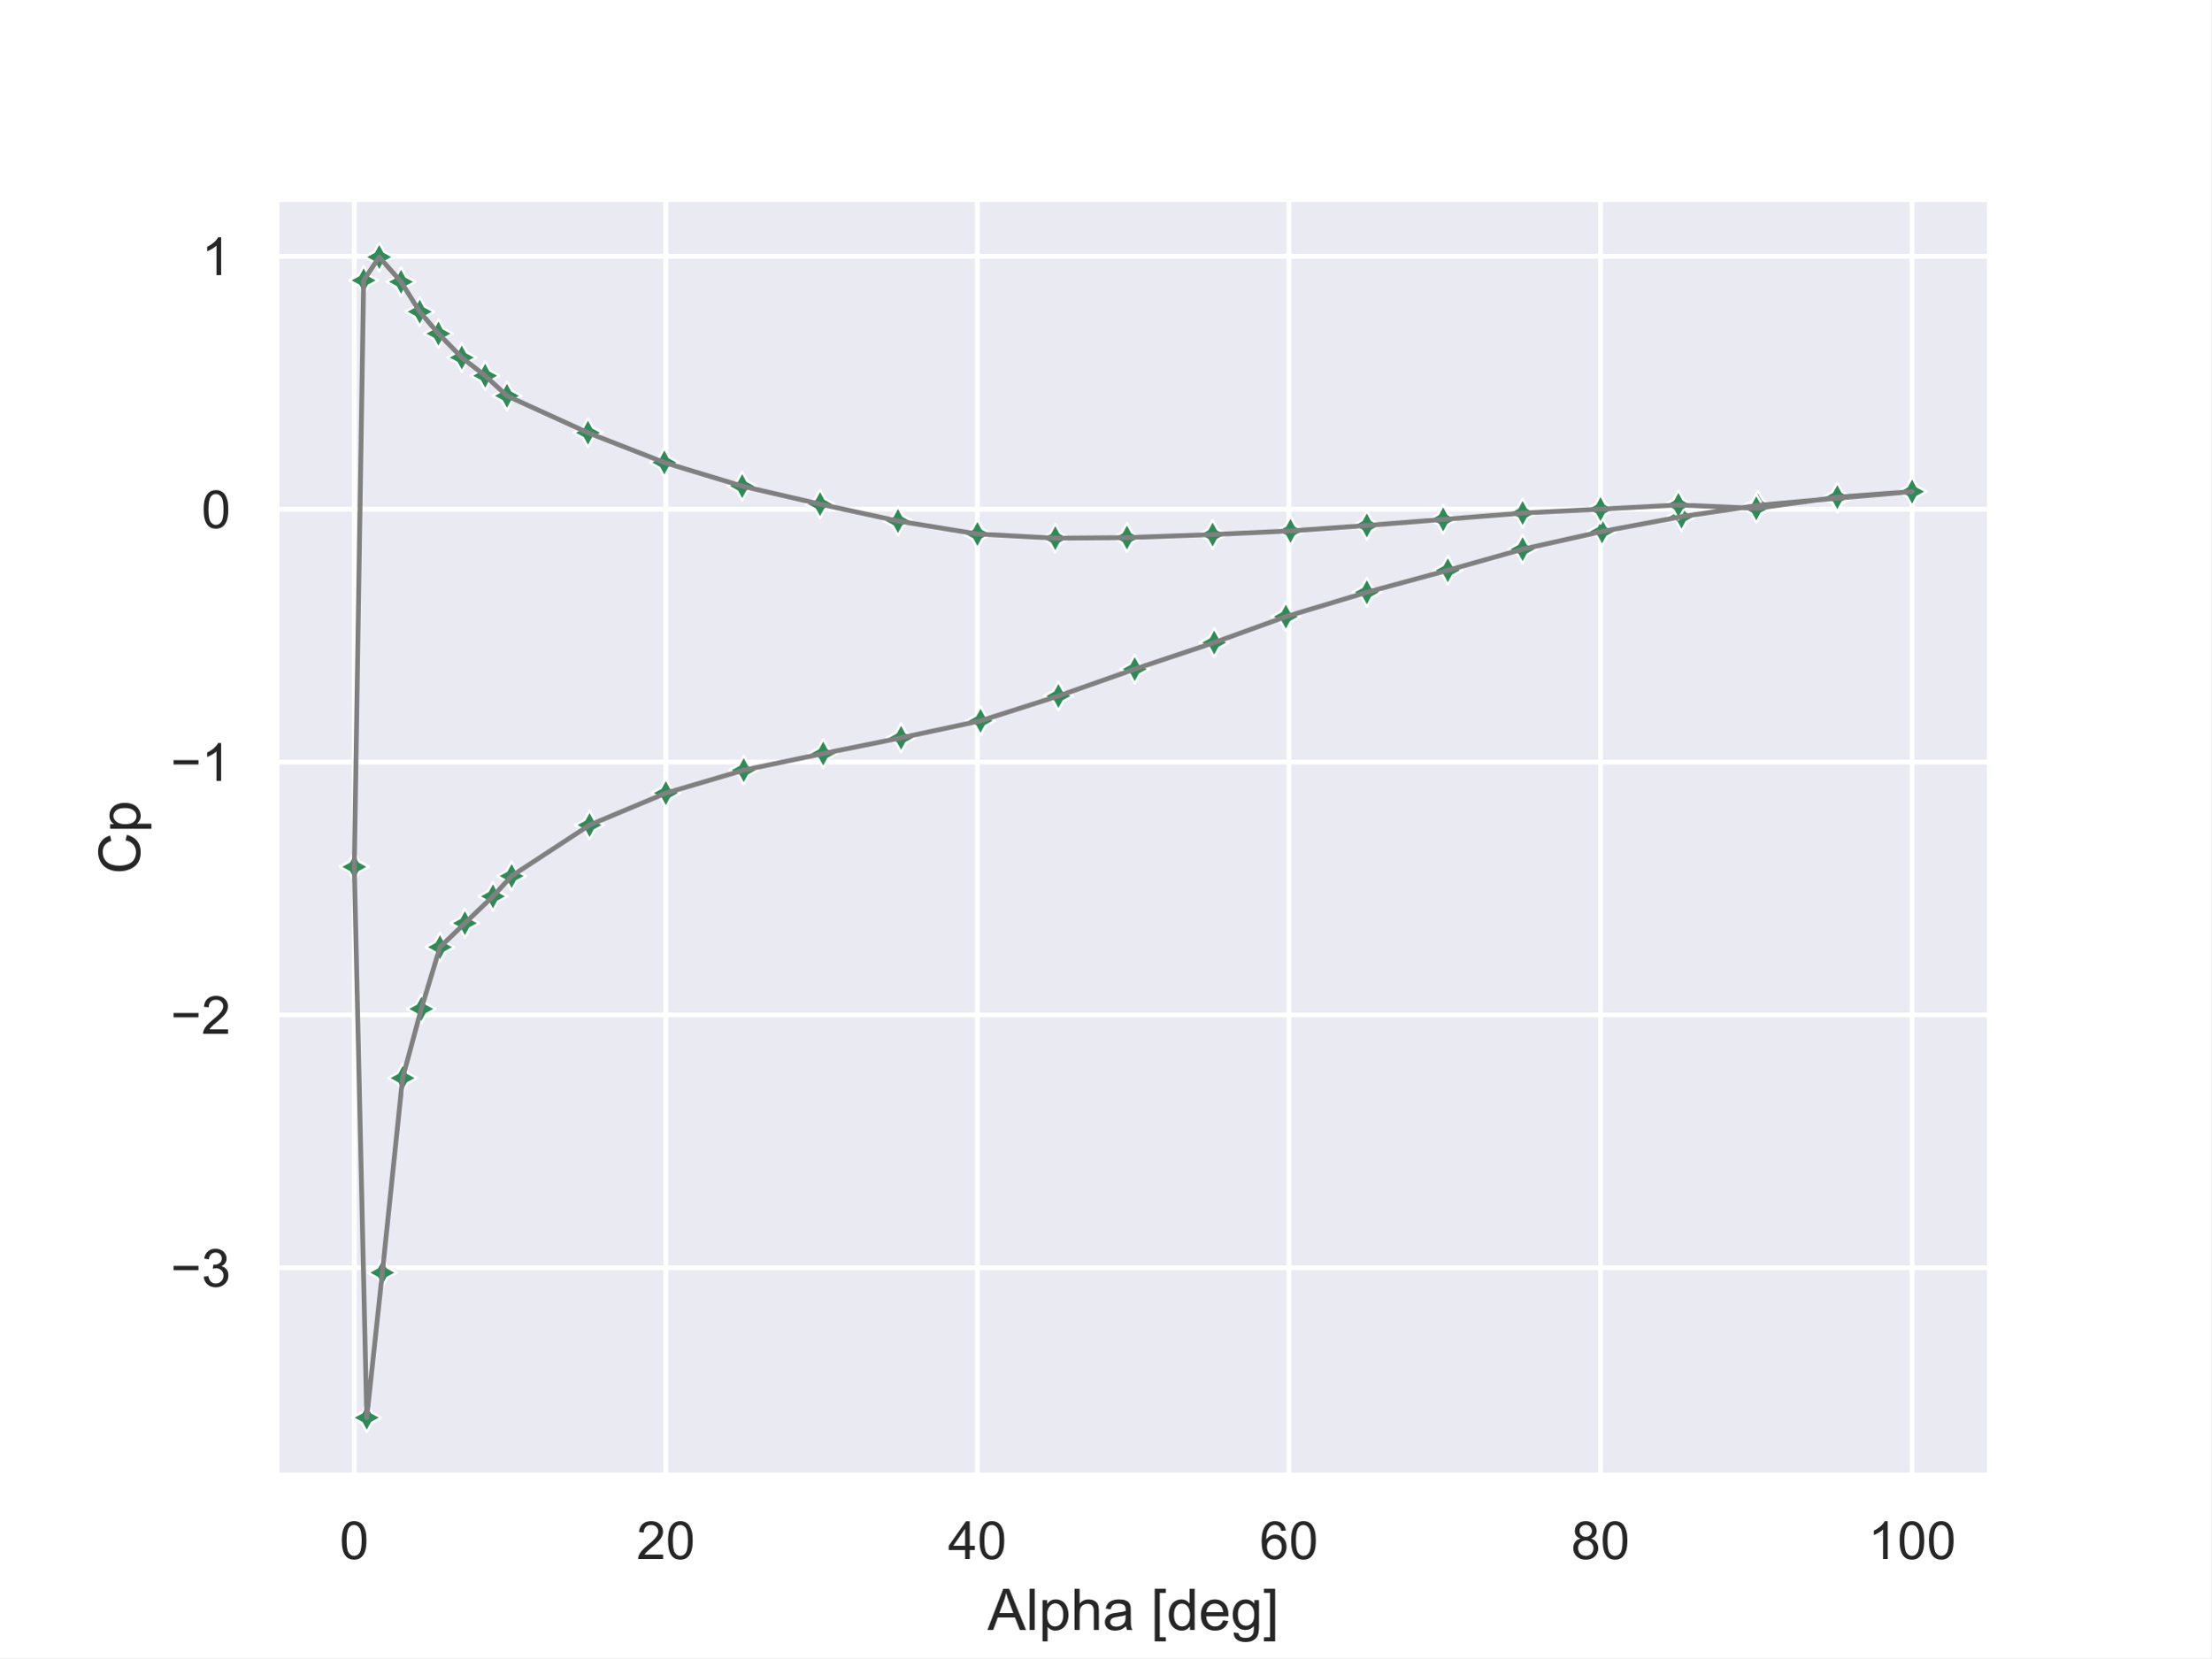
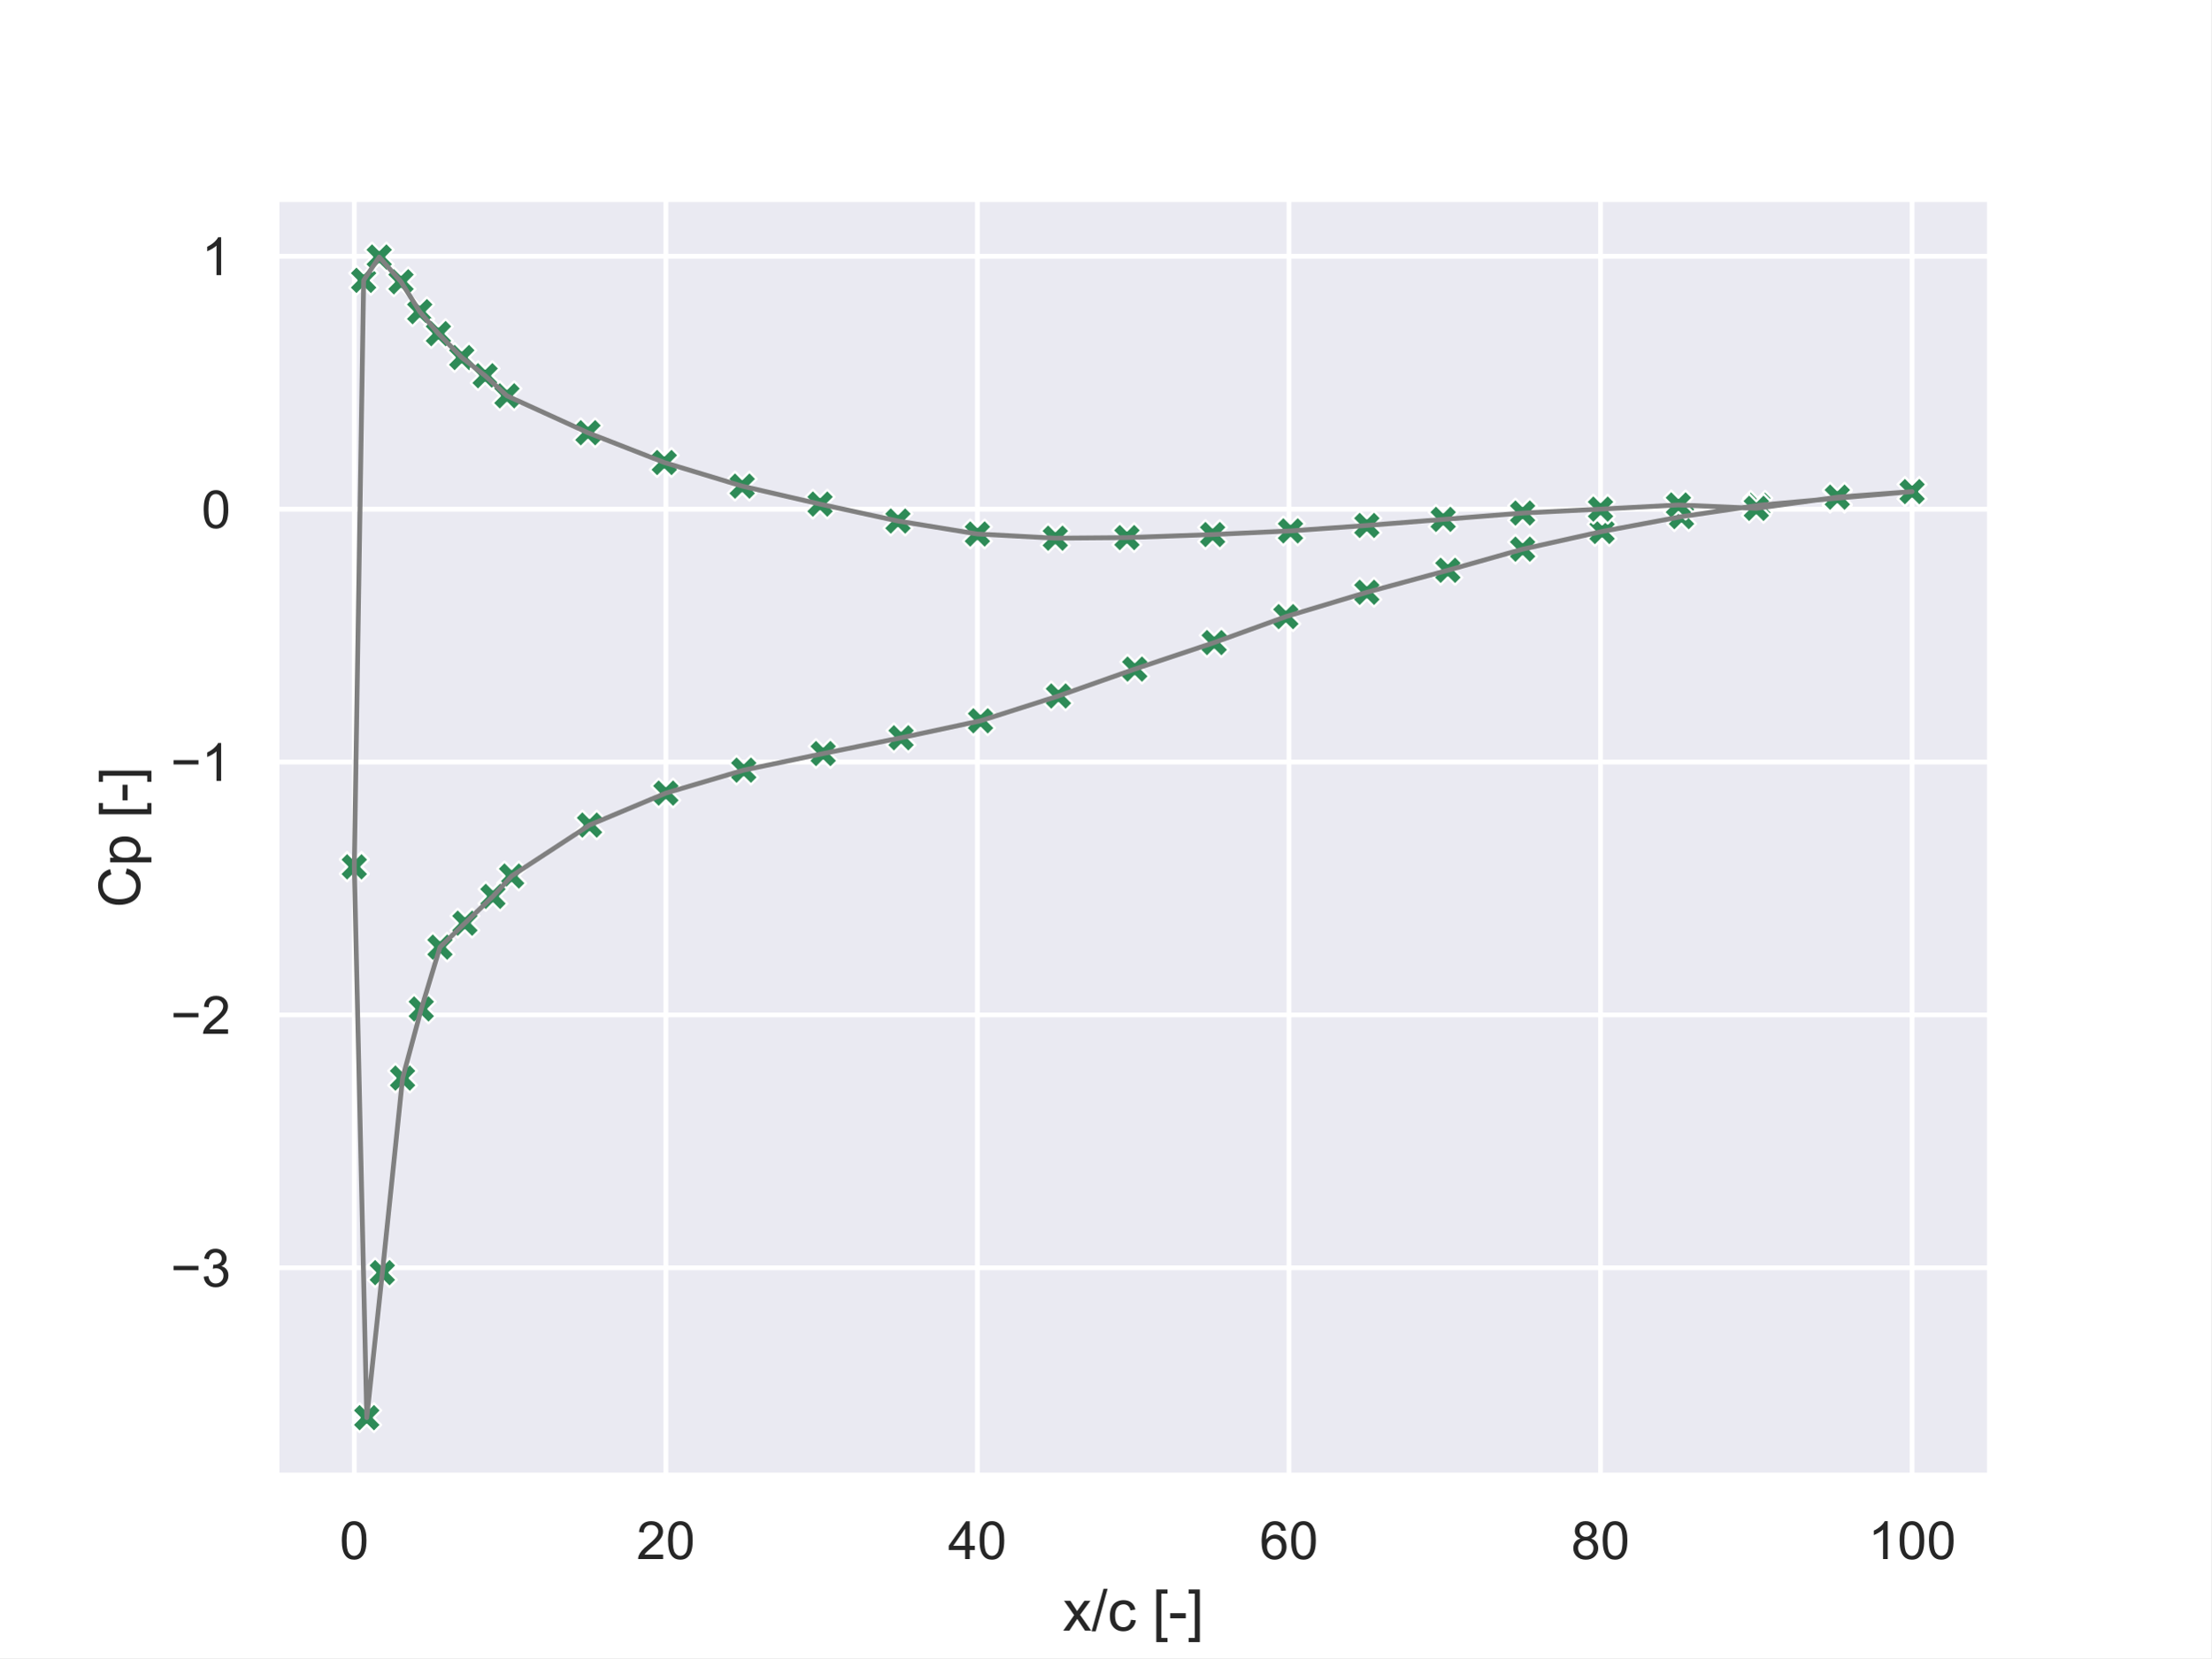
<svg xmlns="http://www.w3.org/2000/svg" xmlns:xlink="http://www.w3.org/1999/xlink" width="460.8pt" height="345.6pt" viewBox="0 0 460.8 345.6" version="1.1">
  <defs>
    <style type="text/css">*{stroke-linejoin: round; stroke-linecap: butt}</style>
  </defs>
  <g id="figure_1">
    <g id="patch_1">
      <path d="M 0 345.6  L 460.8 345.6  L 460.8 0  L 0 0  z " style="fill: #ffffff" />
    </g>
    <g id="axes_1">
      <g id="patch_2">
        <path d="M 57.6 307.584  L 414.72 307.584  L 414.72 41.472  L 57.6 41.472  z " style="fill: #eaeaf2" />
      </g>
      <g id="matplotlib.axis_1">
        <g id="xtick_1">
          <g id="line2d_1">
-             <path d="M 73.833 307.584  L 73.833 41.472  " clip-path="url(#p22f3e1cc3f)" style="fill: none; stroke: #ffffff; stroke-linecap: round" />
+             <path d="M 73.833 307.584  L 73.833 41.472  " clip-path="url(#p35b9f3408d)" style="fill: none; stroke: #ffffff; stroke-linecap: round" />
          </g>
          <g id="text_1">
            <g style="fill: #262626" transform="translate(70.77421 324.9576) scale(0.11 -0.11)">
              <defs>
                <path id="ArialMT-30" d="M 266 2259  Q 266 3072 433 3567  Q 600 4063 929 4331  Q 1259 4600 1759 4600  Q 2128 4600 2406 4451  Q 2684 4303 2865 4023  Q 3047 3744 3150 3342  Q 3253 2941 3253 2259  Q 3253 1453 3087 958  Q 2922 463 2592 192  Q 2263 -78 1759 -78  Q 1097 -78 719 397  Q 266 969 266 2259  z M 844 2259  Q 844 1131 1108 757  Q 1372 384 1759 384  Q 2147 384 2411 759  Q 2675 1134 2675 2259  Q 2675 3391 2411 3762  Q 2147 4134 1753 4134  Q 1366 4134 1134 3806  Q 844 3388 844 2259  z " transform="scale(0.015625)" />
              </defs>
              <use xlink:href="#ArialMT-30" />
            </g>
          </g>
        </g>
        <g id="xtick_2">
          <g id="line2d_2">
-             <path d="M 138.764 307.584  L 138.764 41.472  " clip-path="url(#p22f3e1cc3f)" style="fill: none; stroke: #ffffff; stroke-linecap: round" />
+             <path d="M 138.764 307.584  L 138.764 41.472  " clip-path="url(#p35b9f3408d)" style="fill: none; stroke: #ffffff; stroke-linecap: round" />
          </g>
          <g id="text_2">
            <g style="fill: #262626" transform="translate(132.6466 324.9576) scale(0.11 -0.11)">
              <defs>
                <path id="ArialMT-32" d="M 3222 541  L 3222 0  L 194 0  Q 188 203 259 391  Q 375 700 629 1000  Q 884 1300 1366 1694  Q 2113 2306 2375 2664  Q 2638 3022 2638 3341  Q 2638 3675 2398 3904  Q 2159 4134 1775 4134  Q 1369 4134 1125 3890  Q 881 3647 878 3216  L 300 3275  Q 359 3922 746 4261  Q 1134 4600 1788 4600  Q 2447 4600 2831 4234  Q 3216 3869 3216 3328  Q 3216 3053 3103 2787  Q 2991 2522 2730 2228  Q 2469 1934 1863 1422  Q 1356 997 1212 845  Q 1069 694 975 541  L 3222 541  z " transform="scale(0.015625)" />
              </defs>
              <use xlink:href="#ArialMT-32" />
              <use xlink:href="#ArialMT-30" x="55.615" />
            </g>
          </g>
        </g>
        <g id="xtick_3">
          <g id="line2d_3">
-             <path d="M 203.695 307.584  L 203.695 41.472  " clip-path="url(#p22f3e1cc3f)" style="fill: none; stroke: #ffffff; stroke-linecap: round" />
+             <path d="M 203.695 307.584  L 203.695 41.472  " clip-path="url(#p35b9f3408d)" style="fill: none; stroke: #ffffff; stroke-linecap: round" />
          </g>
          <g id="text_3">
            <g style="fill: #262626" transform="translate(197.5775 324.9576) scale(0.11 -0.11)">
              <defs>
                <path id="ArialMT-34" d="M 2069 0  L 2069 1097  L 81 1097  L 81 1613  L 2172 4581  L 2631 4581  L 2631 1613  L 3250 1613  L 3250 1097  L 2631 1097  L 2631 0  L 2069 0  z M 2069 1613  L 2069 3678  L 634 1613  L 2069 1613  z " transform="scale(0.015625)" />
              </defs>
              <use xlink:href="#ArialMT-34" />
              <use xlink:href="#ArialMT-30" x="55.615" />
            </g>
          </g>
        </g>
        <g id="xtick_4">
          <g id="line2d_4">
-             <path d="M 268.625 307.584  L 268.625 41.472  " clip-path="url(#p22f3e1cc3f)" style="fill: none; stroke: #ffffff; stroke-linecap: round" />
+             <path d="M 268.625 307.584  L 268.625 41.472  " clip-path="url(#p35b9f3408d)" style="fill: none; stroke: #ffffff; stroke-linecap: round" />
          </g>
          <g id="text_4">
            <g style="fill: #262626" transform="translate(262.5084 324.9576) scale(0.11 -0.11)">
              <defs>
                <path id="ArialMT-36" d="M 3184 3459  L 2625 3416  Q 2550 3747 2413 3897  Q 2184 4138 1850 4138  Q 1581 4138 1378 3988  Q 1113 3794 959 3422  Q 806 3050 800 2363  Q 1003 2672 1297 2822  Q 1591 2972 1913 2972  Q 2475 2972 2870 2558  Q 3266 2144 3266 1488  Q 3266 1056 3080 686  Q 2894 316 2569 119  Q 2244 -78 1831 -78  Q 1128 -78 684 439  Q 241 956 241 2144  Q 241 3472 731 4075  Q 1159 4600 1884 4600  Q 2425 4600 2770 4297  Q 3116 3994 3184 3459  z M 888 1484  Q 888 1194 1011 928  Q 1134 663 1356 523  Q 1578 384 1822 384  Q 2178 384 2434 671  Q 2691 959 2691 1453  Q 2691 1928 2437 2201  Q 2184 2475 1800 2475  Q 1419 2475 1153 2201  Q 888 1928 888 1484  z " transform="scale(0.015625)" />
              </defs>
              <use xlink:href="#ArialMT-36" />
              <use xlink:href="#ArialMT-30" x="55.615" />
            </g>
          </g>
        </g>
        <g id="xtick_5">
          <g id="line2d_5">
-             <path d="M 333.556 307.584  L 333.556 41.472  " clip-path="url(#p22f3e1cc3f)" style="fill: none; stroke: #ffffff; stroke-linecap: round" />
+             <path d="M 333.556 307.584  L 333.556 41.472  " clip-path="url(#p35b9f3408d)" style="fill: none; stroke: #ffffff; stroke-linecap: round" />
          </g>
          <g id="text_5">
            <g style="fill: #262626" transform="translate(327.4393 324.9576) scale(0.11 -0.11)">
              <defs>
                <path id="ArialMT-38" d="M 1131 2484  Q 781 2613 612 2850  Q 444 3088 444 3419  Q 444 3919 803 4259  Q 1163 4600 1759 4600  Q 2359 4600 2725 4251  Q 3091 3903 3091 3403  Q 3091 3084 2923 2848  Q 2756 2613 2416 2484  Q 2838 2347 3058 2040  Q 3278 1734 3278 1309  Q 3278 722 2862 322  Q 2447 -78 1769 -78  Q 1091 -78 675 323  Q 259 725 259 1325  Q 259 1772 486 2073  Q 713 2375 1131 2484  z M 1019 3438  Q 1019 3113 1228 2906  Q 1438 2700 1772 2700  Q 2097 2700 2305 2904  Q 2513 3109 2513 3406  Q 2513 3716 2298 3927  Q 2084 4138 1766 4138  Q 1444 4138 1231 3931  Q 1019 3725 1019 3438  z M 838 1322  Q 838 1081 952 856  Q 1066 631 1291 507  Q 1516 384 1775 384  Q 2178 384 2440 643  Q 2703 903 2703 1303  Q 2703 1709 2433 1975  Q 2163 2241 1756 2241  Q 1359 2241 1098 1978  Q 838 1716 838 1322  z " transform="scale(0.015625)" />
              </defs>
              <use xlink:href="#ArialMT-38" />
              <use xlink:href="#ArialMT-30" x="55.615" />
            </g>
          </g>
        </g>
        <g id="xtick_6">
          <g id="line2d_6">
-             <path d="M 398.487 307.584  L 398.487 41.472  " clip-path="url(#p22f3e1cc3f)" style="fill: none; stroke: #ffffff; stroke-linecap: round" />
+             <path d="M 398.487 307.584  L 398.487 41.472  " clip-path="url(#p35b9f3408d)" style="fill: none; stroke: #ffffff; stroke-linecap: round" />
          </g>
          <g id="text_6">
            <g style="fill: #262626" transform="translate(389.3117 324.9576) scale(0.11 -0.11)">
              <defs>
                <path id="ArialMT-31" d="M 2384 0  L 1822 0  L 1822 3584  Q 1619 3391 1289 3197  Q 959 3003 697 2906  L 697 3450  Q 1169 3672 1522 3987  Q 1875 4303 2022 4600  L 2384 4600  L 2384 0  z " transform="scale(0.015625)" />
              </defs>
              <use xlink:href="#ArialMT-31" />
              <use xlink:href="#ArialMT-30" x="55.615" />
              <use xlink:href="#ArialMT-30" x="111.23" />
            </g>
          </g>
        </g>
        <g id="text_7">
-           <g style="fill: #262626" transform="translate(205.8047 339.7332) scale(0.12 -0.12)">
+           <g style="fill: #262626" transform="translate(221.4947 339.8795) scale(0.12 -0.12)">
            <defs>
-               <path id="ArialMT-41" d="M -9 0  L 1750 4581  L 2403 4581  L 4278 0  L 3588 0  L 3053 1388  L 1138 1388  L 634 0  L -9 0  z M 1313 1881  L 2866 1881  L 2388 3150  Q 2169 3728 2063 4100  Q 1975 3659 1816 3225  L 1313 1881  z " transform="scale(0.015625)" />
-               <path id="ArialMT-6c" d="M 409 0  L 409 4581  L 972 4581  L 972 0  L 409 0  z " transform="scale(0.015625)" />
-               <path id="ArialMT-70" d="M 422 -1272  L 422 3319  L 934 3319  L 934 2888  Q 1116 3141 1344 3267  Q 1572 3394 1897 3394  Q 2322 3394 2647 3175  Q 2972 2956 3137 2557  Q 3303 2159 3303 1684  Q 3303 1175 3120 767  Q 2938 359 2589 142  Q 2241 -75 1856 -75  Q 1575 -75 1351 44  Q 1128 163 984 344  L 984 -1272  L 422 -1272  z M 931 1641  Q 931 1000 1190 694  Q 1450 388 1819 388  Q 2194 388 2461 705  Q 2728 1022 2728 1688  Q 2728 2322 2467 2637  Q 2206 2953 1844 2953  Q 1484 2953 1207 2617  Q 931 2281 931 1641  z " transform="scale(0.015625)" />
-               <path id="ArialMT-68" d="M 422 0  L 422 4581  L 984 4581  L 984 2938  Q 1378 3394 1978 3394  Q 2347 3394 2619 3248  Q 2891 3103 3008 2847  Q 3125 2591 3125 2103  L 3125 0  L 2563 0  L 2563 2103  Q 2563 2525 2380 2717  Q 2197 2909 1863 2909  Q 1613 2909 1392 2779  Q 1172 2650 1078 2428  Q 984 2206 984 1816  L 984 0  L 422 0  z " transform="scale(0.015625)" />
-               <path id="ArialMT-61" d="M 2588 409  Q 2275 144 1986 34  Q 1697 -75 1366 -75  Q 819 -75 525 192  Q 231 459 231 875  Q 231 1119 342 1320  Q 453 1522 633 1644  Q 813 1766 1038 1828  Q 1203 1872 1538 1913  Q 2219 1994 2541 2106  Q 2544 2222 2544 2253  Q 2544 2597 2384 2738  Q 2169 2928 1744 2928  Q 1347 2928 1158 2789  Q 969 2650 878 2297  L 328 2372  Q 403 2725 575 2942  Q 747 3159 1072 3276  Q 1397 3394 1825 3394  Q 2250 3394 2515 3294  Q 2781 3194 2906 3042  Q 3031 2891 3081 2659  Q 3109 2516 3109 2141  L 3109 1391  Q 3109 606 3145 398  Q 3181 191 3288 0  L 2700 0  Q 2613 175 2588 409  z M 2541 1666  Q 2234 1541 1622 1453  Q 1275 1403 1131 1340  Q 988 1278 909 1158  Q 831 1038 831 891  Q 831 666 1001 516  Q 1172 366 1500 366  Q 1825 366 2078 508  Q 2331 650 2450 897  Q 2541 1088 2541 1459  L 2541 1666  z " transform="scale(0.015625)" />
+               <path id="ArialMT-78" d="M 47 0  L 1259 1725  L 138 3319  L 841 3319  L 1350 2541  Q 1494 2319 1581 2169  Q 1719 2375 1834 2534  L 2394 3319  L 3066 3319  L 1919 1756  L 3153 0  L 2463 0  L 1781 1031  L 1600 1309  L 728 0  L 47 0  z " transform="scale(0.015625)" />
+               <path id="ArialMT-2f" d="M 0 -78  L 1328 4659  L 1778 4659  L 453 -78  L 0 -78  z " transform="scale(0.015625)" />
+               <path id="ArialMT-63" d="M 2588 1216  L 3141 1144  Q 3050 572 2676 248  Q 2303 -75 1759 -75  Q 1078 -75 664 370  Q 250 816 250 1647  Q 250 2184 428 2587  Q 606 2991 970 3192  Q 1334 3394 1763 3394  Q 2303 3394 2647 3120  Q 2991 2847 3088 2344  L 2541 2259  Q 2463 2594 2264 2762  Q 2066 2931 1784 2931  Q 1359 2931 1093 2626  Q 828 2322 828 1663  Q 828 994 1084 691  Q 1341 388 1753 388  Q 2084 388 2306 591  Q 2528 794 2588 1216  z " transform="scale(0.015625)" />
              <path id="ArialMT-20" transform="scale(0.015625)" />
              <path id="ArialMT-5b" d="M 434 -1272  L 434 4581  L 1675 4581  L 1675 4116  L 997 4116  L 997 -806  L 1675 -806  L 1675 -1272  L 434 -1272  z " transform="scale(0.015625)" />
-               <path id="ArialMT-64" d="M 2575 0  L 2575 419  Q 2259 -75 1647 -75  Q 1250 -75 917 144  Q 584 363 401 755  Q 219 1147 219 1656  Q 219 2153 384 2558  Q 550 2963 881 3178  Q 1213 3394 1622 3394  Q 1922 3394 2156 3267  Q 2391 3141 2538 2938  L 2538 4581  L 3097 4581  L 3097 0  L 2575 0  z M 797 1656  Q 797 1019 1065 703  Q 1334 388 1700 388  Q 2069 388 2326 689  Q 2584 991 2584 1609  Q 2584 2291 2321 2609  Q 2059 2928 1675 2928  Q 1300 2928 1048 2622  Q 797 2316 797 1656  z " transform="scale(0.015625)" />
-               <path id="ArialMT-65" d="M 2694 1069  L 3275 997  Q 3138 488 2766 206  Q 2394 -75 1816 -75  Q 1088 -75 661 373  Q 234 822 234 1631  Q 234 2469 665 2931  Q 1097 3394 1784 3394  Q 2450 3394 2872 2941  Q 3294 2488 3294 1666  Q 3294 1616 3291 1516  L 816 1516  Q 847 969 1125 678  Q 1403 388 1819 388  Q 2128 388 2347 550  Q 2566 713 2694 1069  z M 847 1978  L 2700 1978  Q 2663 2397 2488 2606  Q 2219 2931 1791 2931  Q 1403 2931 1139 2672  Q 875 2413 847 1978  z " transform="scale(0.015625)" />
-               <path id="ArialMT-67" d="M 319 -275  L 866 -356  Q 900 -609 1056 -725  Q 1266 -881 1628 -881  Q 2019 -881 2231 -725  Q 2444 -569 2519 -288  Q 2563 -116 2559 434  Q 2191 0 1641 0  Q 956 0 581 494  Q 206 988 206 1678  Q 206 2153 378 2554  Q 550 2956 876 3175  Q 1203 3394 1644 3394  Q 2231 3394 2613 2919  L 2613 3319  L 3131 3319  L 3131 450  Q 3131 -325 2973 -648  Q 2816 -972 2473 -1159  Q 2131 -1347 1631 -1347  Q 1038 -1347 672 -1080  Q 306 -813 319 -275  z M 784 1719  Q 784 1066 1043 766  Q 1303 466 1694 466  Q 2081 466 2343 764  Q 2606 1063 2606 1700  Q 2606 2309 2336 2618  Q 2066 2928 1684 2928  Q 1309 2928 1046 2623  Q 784 2319 784 1719  z " transform="scale(0.015625)" />
+               <path id="ArialMT-2d" d="M 203 1375  L 203 1941  L 1931 1941  L 1931 1375  L 203 1375  z " transform="scale(0.015625)" />
              <path id="ArialMT-5d" d="M 1363 -1272  L 122 -1272  L 122 -806  L 800 -806  L 800 4116  L 122 4116  L 122 4581  L 1363 4581  L 1363 -1272  z " transform="scale(0.015625)" />
            </defs>
-             <use xlink:href="#ArialMT-41" />
-             <use xlink:href="#ArialMT-6c" x="66.699" />
-             <use xlink:href="#ArialMT-70" x="88.916" />
-             <use xlink:href="#ArialMT-68" x="144.531" />
-             <use xlink:href="#ArialMT-61" x="200.146" />
-             <use xlink:href="#ArialMT-20" x="255.762" />
-             <use xlink:href="#ArialMT-5b" x="283.545" />
-             <use xlink:href="#ArialMT-64" x="311.328" />
-             <use xlink:href="#ArialMT-65" x="366.943" />
-             <use xlink:href="#ArialMT-67" x="422.559" />
-             <use xlink:href="#ArialMT-5d" x="478.174" />
+             <use xlink:href="#ArialMT-78" />
+             <use xlink:href="#ArialMT-2f" x="50" />
+             <use xlink:href="#ArialMT-63" x="77.783" />
+             <use xlink:href="#ArialMT-20" x="127.783" />
+             <use xlink:href="#ArialMT-5b" x="155.566" />
+             <use xlink:href="#ArialMT-2d" x="183.35" />
+             <use xlink:href="#ArialMT-5d" x="216.65" />
          </g>
        </g>
      </g>
      <g id="matplotlib.axis_2">
        <g id="ytick_1">
          <g id="line2d_7">
-             <path d="M 57.6 264.248  L 414.72 264.248  " clip-path="url(#p22f3e1cc3f)" style="fill: none; stroke: #ffffff; stroke-linecap: round" />
+             <path d="M 57.6 264.248  L 414.72 264.248  " clip-path="url(#p35b9f3408d)" style="fill: none; stroke: #ffffff; stroke-linecap: round" />
          </g>
          <g id="text_8">
            <g style="fill: #262626" transform="translate(35.55828 268.1844) scale(0.11 -0.11)">
              <defs>
                <path id="ArialMT-2212" d="M 3381 1997  L 356 1997  L 356 2522  L 3381 2522  L 3381 1997  z " transform="scale(0.015625)" />
                <path id="ArialMT-33" d="M 269 1209  L 831 1284  Q 928 806 1161 595  Q 1394 384 1728 384  Q 2125 384 2398 659  Q 2672 934 2672 1341  Q 2672 1728 2419 1979  Q 2166 2231 1775 2231  Q 1616 2231 1378 2169  L 1441 2663  Q 1497 2656 1531 2656  Q 1891 2656 2178 2843  Q 2466 3031 2466 3422  Q 2466 3731 2256 3934  Q 2047 4138 1716 4138  Q 1388 4138 1169 3931  Q 950 3725 888 3313  L 325 3413  Q 428 3978 793 4289  Q 1159 4600 1703 4600  Q 2078 4600 2393 4439  Q 2709 4278 2876 4000  Q 3044 3722 3044 3409  Q 3044 3113 2884 2869  Q 2725 2625 2413 2481  Q 2819 2388 3044 2092  Q 3269 1797 3269 1353  Q 3269 753 2831 336  Q 2394 -81 1725 -81  Q 1122 -81 723 278  Q 325 638 269 1209  z " transform="scale(0.015625)" />
              </defs>
              <use xlink:href="#ArialMT-2212" />
              <use xlink:href="#ArialMT-33" x="58.398" />
            </g>
          </g>
        </g>
        <g id="ytick_2">
          <g id="line2d_8">
-             <path d="M 57.6 211.54  L 414.72 211.54  " clip-path="url(#p22f3e1cc3f)" style="fill: none; stroke: #ffffff; stroke-linecap: round" />
+             <path d="M 57.6 211.54  L 414.72 211.54  " clip-path="url(#p35b9f3408d)" style="fill: none; stroke: #ffffff; stroke-linecap: round" />
          </g>
          <g id="text_9">
            <g style="fill: #262626" transform="translate(35.55828 215.4767) scale(0.11 -0.11)">
              <use xlink:href="#ArialMT-2212" />
              <use xlink:href="#ArialMT-32" x="58.398" />
            </g>
          </g>
        </g>
        <g id="ytick_3">
          <g id="line2d_9">
-             <path d="M 57.6 158.832  L 414.72 158.832  " clip-path="url(#p22f3e1cc3f)" style="fill: none; stroke: #ffffff; stroke-linecap: round" />
+             <path d="M 57.6 158.832  L 414.72 158.832  " clip-path="url(#p35b9f3408d)" style="fill: none; stroke: #ffffff; stroke-linecap: round" />
          </g>
          <g id="text_10">
            <g style="fill: #262626" transform="translate(35.55828 162.769) scale(0.11 -0.11)">
              <use xlink:href="#ArialMT-2212" />
              <use xlink:href="#ArialMT-31" x="58.398" />
            </g>
          </g>
        </g>
        <g id="ytick_4">
          <g id="line2d_10">
-             <path d="M 57.6 106.124  L 414.72 106.124  " clip-path="url(#p22f3e1cc3f)" style="fill: none; stroke: #ffffff; stroke-linecap: round" />
+             <path d="M 57.6 106.124  L 414.72 106.124  " clip-path="url(#p35b9f3408d)" style="fill: none; stroke: #ffffff; stroke-linecap: round" />
          </g>
          <g id="text_11">
            <g style="fill: #262626" transform="translate(41.98297 110.0612) scale(0.11 -0.11)">
              <use xlink:href="#ArialMT-30" />
            </g>
          </g>
        </g>
        <g id="ytick_5">
          <g id="line2d_11">
-             <path d="M 57.6 53.417  L 414.72 53.417  " clip-path="url(#p22f3e1cc3f)" style="fill: none; stroke: #ffffff; stroke-linecap: round" />
+             <path d="M 57.6 53.417  L 414.72 53.417  " clip-path="url(#p35b9f3408d)" style="fill: none; stroke: #ffffff; stroke-linecap: round" />
          </g>
          <g id="text_12">
            <g style="fill: #262626" transform="translate(41.98297 57.35353) scale(0.11 -0.11)">
              <use xlink:href="#ArialMT-31" />
            </g>
          </g>
        </g>
        <g id="text_13">
-           <g style="fill: #262626" transform="translate(29.17328 182.1977) rotate(-90) scale(0.12 -0.12)">
+           <g style="fill: #262626" transform="translate(29.17328 189.1961) rotate(-90) scale(0.12 -0.12)">
            <defs>
              <path id="ArialMT-43" d="M 3763 1606  L 4369 1453  Q 4178 706 3683 314  Q 3188 -78 2472 -78  Q 1731 -78 1267 223  Q 803 525 561 1097  Q 319 1669 319 2325  Q 319 3041 592 3573  Q 866 4106 1370 4382  Q 1875 4659 2481 4659  Q 3169 4659 3637 4309  Q 4106 3959 4291 3325  L 3694 3184  Q 3534 3684 3231 3912  Q 2928 4141 2469 4141  Q 1941 4141 1586 3887  Q 1231 3634 1087 3207  Q 944 2781 944 2328  Q 944 1744 1114 1308  Q 1284 872 1643 656  Q 2003 441 2422 441  Q 2931 441 3284 734  Q 3638 1028 3763 1606  z " transform="scale(0.015625)" />
+               <path id="ArialMT-70" d="M 422 -1272  L 422 3319  L 934 3319  L 934 2888  Q 1116 3141 1344 3267  Q 1572 3394 1897 3394  Q 2322 3394 2647 3175  Q 2972 2956 3137 2557  Q 3303 2159 3303 1684  Q 3303 1175 3120 767  Q 2938 359 2589 142  Q 2241 -75 1856 -75  Q 1575 -75 1351 44  Q 1128 163 984 344  L 984 -1272  L 422 -1272  z M 931 1641  Q 931 1000 1190 694  Q 1450 388 1819 388  Q 2194 388 2461 705  Q 2728 1022 2728 1688  Q 2728 2322 2467 2637  Q 2206 2953 1844 2953  Q 1484 2953 1207 2617  Q 931 2281 931 1641  z " transform="scale(0.015625)" />
            </defs>
            <use xlink:href="#ArialMT-43" />
            <use xlink:href="#ArialMT-70" x="72.217" />
+             <use xlink:href="#ArialMT-20" x="127.832" />
+             <use xlink:href="#ArialMT-5b" x="155.615" />
+             <use xlink:href="#ArialMT-2d" x="183.398" />
+             <use xlink:href="#ArialMT-5d" x="216.699" />
          </g>
        </g>
      </g>
      <g id="PathCollection_1">
        <defs>
-           <path id="m75cbf6938f" d="M 0 -3  L -1.061 -1.061  L -3 -0  L -1.061 1.061  L -0 3  L 1.061 1.061  L 3 0  L 1.061 -1.061  z " style="stroke: #ffffff; stroke-width: 0.48" />
+           <path id="m9d2f25df79" d="M -1.5 3  L 0 1.5  L 1.5 3  L 3 1.5  L 1.5 0  L 3 -1.5  L 1.5 -3  L 0 -1.5  L -1.5 -3  L -3 -1.5  L -1.5 0  L -3 1.5  z " style="stroke: #ffffff; stroke-width: 0.48" />
        </defs>
-         <g clip-path="url(#p22f3e1cc3f)">
-           <use xlink:href="#m75cbf6938f" x="398.487" y="102.462" style="fill: #2e8b57; stroke: #ffffff; stroke-width: 0.48" />
-           <use xlink:href="#m75cbf6938f" x="382.904" y="103.834" style="fill: #2e8b57; stroke: #ffffff; stroke-width: 0.48" />
-           <use xlink:href="#m75cbf6938f" x="366.346" y="105.326" style="fill: #2e8b57; stroke: #ffffff; stroke-width: 0.48" />
-           <use xlink:href="#m75cbf6938f" x="350.438" y="107.677" style="fill: #2e8b57; stroke: #ffffff; stroke-width: 0.48" />
-           <use xlink:href="#m75cbf6938f" x="333.881" y="110.773" style="fill: #2e8b57; stroke: #ffffff; stroke-width: 0.48" />
-           <use xlink:href="#m75cbf6938f" x="317.324" y="114.461" style="fill: #2e8b57; stroke: #ffffff; stroke-width: 0.48" />
-           <use xlink:href="#m75cbf6938f" x="301.74" y="118.861" style="fill: #2e8b57; stroke: #ffffff; stroke-width: 0.48" />
-           <use xlink:href="#m75cbf6938f" x="284.858" y="123.446" style="fill: #2e8b57; stroke: #ffffff; stroke-width: 0.48" />
-           <use xlink:href="#m75cbf6938f" x="267.976" y="128.523" style="fill: #2e8b57; stroke: #ffffff; stroke-width: 0.48" />
-           <use xlink:href="#m75cbf6938f" x="253.042" y="133.928" style="fill: #2e8b57; stroke: #ffffff; stroke-width: 0.48" />
-           <use xlink:href="#m75cbf6938f" x="236.485" y="139.458" style="fill: #2e8b57; stroke: #ffffff; stroke-width: 0.48" />
-           <use xlink:href="#m75cbf6938f" x="220.577" y="145.061" style="fill: #2e8b57; stroke: #ffffff; stroke-width: 0.48" />
-           <use xlink:href="#m75cbf6938f" x="204.344" y="150.236" style="fill: #2e8b57; stroke: #ffffff; stroke-width: 0.48" />
-           <use xlink:href="#m75cbf6938f" x="187.786" y="153.777" style="fill: #2e8b57; stroke: #ffffff; stroke-width: 0.48" />
-           <use xlink:href="#m75cbf6938f" x="171.554" y="157.06" style="fill: #2e8b57; stroke: #ffffff; stroke-width: 0.48" />
-           <use xlink:href="#m75cbf6938f" x="154.996" y="160.52" style="fill: #2e8b57; stroke: #ffffff; stroke-width: 0.48" />
-           <use xlink:href="#m75cbf6938f" x="138.764" y="165.306" style="fill: #2e8b57; stroke: #ffffff; stroke-width: 0.48" />
-           <use xlink:href="#m75cbf6938f" x="122.856" y="171.967" style="fill: #2e8b57; stroke: #ffffff; stroke-width: 0.48" />
-           <use xlink:href="#m75cbf6938f" x="106.623" y="182.59" style="fill: #2e8b57; stroke: #ffffff; stroke-width: 0.48" />
-           <use xlink:href="#m75cbf6938f" x="102.727" y="186.829" style="fill: #2e8b57; stroke: #ffffff; stroke-width: 0.48" />
-           <use xlink:href="#m75cbf6938f" x="96.883" y="192.419" style="fill: #2e8b57; stroke: #ffffff; stroke-width: 0.48" />
-           <use xlink:href="#m75cbf6938f" x="91.689" y="197.416" style="fill: #2e8b57; stroke: #ffffff; stroke-width: 0.48" />
-           <use xlink:href="#m75cbf6938f" x="87.793" y="210.293" style="fill: #2e8b57; stroke: #ffffff; stroke-width: 0.48" />
-           <use xlink:href="#m75cbf6938f" x="83.897" y="224.709" style="fill: #2e8b57; stroke: #ffffff; stroke-width: 0.48" />
-           <use xlink:href="#m75cbf6938f" x="79.677" y="265.26" style="fill: #2e8b57; stroke: #ffffff; stroke-width: 0.48" />
-           <use xlink:href="#m75cbf6938f" x="76.43" y="295.488" style="fill: #2e8b57; stroke: #ffffff; stroke-width: 0.48" />
-           <use xlink:href="#m75cbf6938f" x="73.833" y="180.596" style="fill: #2e8b57; stroke: #ffffff; stroke-width: 0.48" />
-           <use xlink:href="#m75cbf6938f" x="73.833" y="180.677" style="fill: #2e8b57; stroke: #ffffff; stroke-width: 0.48" />
-           <use xlink:href="#m75cbf6938f" x="75.781" y="58.435" style="fill: #2e8b57; stroke: #ffffff; stroke-width: 0.48" />
-           <use xlink:href="#m75cbf6938f" x="79.027" y="53.568" style="fill: #2e8b57; stroke: #ffffff; stroke-width: 0.48" />
-           <use xlink:href="#m75cbf6938f" x="83.572" y="58.733" style="fill: #2e8b57; stroke: #ffffff; stroke-width: 0.48" />
-           <use xlink:href="#m75cbf6938f" x="87.468" y="64.96" style="fill: #2e8b57; stroke: #ffffff; stroke-width: 0.48" />
-           <use xlink:href="#m75cbf6938f" x="91.364" y="69.534" style="fill: #2e8b57; stroke: #ffffff; stroke-width: 0.48" />
-           <use xlink:href="#m75cbf6938f" x="96.234" y="74.516" style="fill: #2e8b57; stroke: #ffffff; stroke-width: 0.48" />
-           <use xlink:href="#m75cbf6938f" x="101.104" y="78.309" style="fill: #2e8b57; stroke: #ffffff; stroke-width: 0.48" />
-           <use xlink:href="#m75cbf6938f" x="105.649" y="82.495" style="fill: #2e8b57; stroke: #ffffff; stroke-width: 0.48" />
-           <use xlink:href="#m75cbf6938f" x="122.531" y="90.191" style="fill: #2e8b57; stroke: #ffffff; stroke-width: 0.48" />
-           <use xlink:href="#m75cbf6938f" x="138.439" y="96.397" style="fill: #2e8b57; stroke: #ffffff; stroke-width: 0.48" />
-           <use xlink:href="#m75cbf6938f" x="154.672" y="101.32" style="fill: #2e8b57; stroke: #ffffff; stroke-width: 0.48" />
-           <use xlink:href="#m75cbf6938f" x="170.904" y="105.067" style="fill: #2e8b57; stroke: #ffffff; stroke-width: 0.48" />
-           <use xlink:href="#m75cbf6938f" x="187.137" y="108.592" style="fill: #2e8b57; stroke: #ffffff; stroke-width: 0.48" />
-           <use xlink:href="#m75cbf6938f" x="203.695" y="111.296" style="fill: #2e8b57; stroke: #ffffff; stroke-width: 0.48" />
-           <use xlink:href="#m75cbf6938f" x="219.927" y="112.172" style="fill: #2e8b57; stroke: #ffffff; stroke-width: 0.48" />
-           <use xlink:href="#m75cbf6938f" x="234.861" y="112.047" style="fill: #2e8b57; stroke: #ffffff; stroke-width: 0.48" />
-           <use xlink:href="#m75cbf6938f" x="252.717" y="111.413" style="fill: #2e8b57; stroke: #ffffff; stroke-width: 0.48" />
-           <use xlink:href="#m75cbf6938f" x="268.95" y="110.653" style="fill: #2e8b57; stroke: #ffffff; stroke-width: 0.48" />
-           <use xlink:href="#m75cbf6938f" x="284.858" y="109.518" style="fill: #2e8b57; stroke: #ffffff; stroke-width: 0.48" />
-           <use xlink:href="#m75cbf6938f" x="300.766" y="108.256" style="fill: #2e8b57; stroke: #ffffff; stroke-width: 0.48" />
-           <use xlink:href="#m75cbf6938f" x="317.324" y="106.93" style="fill: #2e8b57; stroke: #ffffff; stroke-width: 0.48" />
-           <use xlink:href="#m75cbf6938f" x="333.556" y="106.114" style="fill: #2e8b57; stroke: #ffffff; stroke-width: 0.48" />
-           <use xlink:href="#m75cbf6938f" x="349.789" y="105.243" style="fill: #2e8b57; stroke: #ffffff; stroke-width: 0.48" />
-           <use xlink:href="#m75cbf6938f" x="366.022" y="105.953" style="fill: #2e8b57; stroke: #ffffff; stroke-width: 0.48" />
-           <use xlink:href="#m75cbf6938f" x="382.904" y="103.621" style="fill: #2e8b57; stroke: #ffffff; stroke-width: 0.48" />
-           <use xlink:href="#m75cbf6938f" x="398.487" y="102.462" style="fill: #2e8b57; stroke: #ffffff; stroke-width: 0.48" />
+         <g clip-path="url(#p35b9f3408d)">
+           <use xlink:href="#m9d2f25df79" x="398.487" y="102.462" style="fill: #2e8b57; stroke: #ffffff; stroke-width: 0.48" />
+           <use xlink:href="#m9d2f25df79" x="382.904" y="103.834" style="fill: #2e8b57; stroke: #ffffff; stroke-width: 0.48" />
+           <use xlink:href="#m9d2f25df79" x="366.346" y="105.326" style="fill: #2e8b57; stroke: #ffffff; stroke-width: 0.48" />
+           <use xlink:href="#m9d2f25df79" x="350.438" y="107.677" style="fill: #2e8b57; stroke: #ffffff; stroke-width: 0.48" />
+           <use xlink:href="#m9d2f25df79" x="333.881" y="110.773" style="fill: #2e8b57; stroke: #ffffff; stroke-width: 0.48" />
+           <use xlink:href="#m9d2f25df79" x="317.324" y="114.461" style="fill: #2e8b57; stroke: #ffffff; stroke-width: 0.48" />
+           <use xlink:href="#m9d2f25df79" x="301.74" y="118.861" style="fill: #2e8b57; stroke: #ffffff; stroke-width: 0.48" />
+           <use xlink:href="#m9d2f25df79" x="284.858" y="123.446" style="fill: #2e8b57; stroke: #ffffff; stroke-width: 0.48" />
+           <use xlink:href="#m9d2f25df79" x="267.976" y="128.523" style="fill: #2e8b57; stroke: #ffffff; stroke-width: 0.48" />
+           <use xlink:href="#m9d2f25df79" x="253.042" y="133.928" style="fill: #2e8b57; stroke: #ffffff; stroke-width: 0.48" />
+           <use xlink:href="#m9d2f25df79" x="236.485" y="139.458" style="fill: #2e8b57; stroke: #ffffff; stroke-width: 0.48" />
+           <use xlink:href="#m9d2f25df79" x="220.577" y="145.061" style="fill: #2e8b57; stroke: #ffffff; stroke-width: 0.48" />
+           <use xlink:href="#m9d2f25df79" x="204.344" y="150.236" style="fill: #2e8b57; stroke: #ffffff; stroke-width: 0.48" />
+           <use xlink:href="#m9d2f25df79" x="187.786" y="153.777" style="fill: #2e8b57; stroke: #ffffff; stroke-width: 0.48" />
+           <use xlink:href="#m9d2f25df79" x="171.554" y="157.06" style="fill: #2e8b57; stroke: #ffffff; stroke-width: 0.48" />
+           <use xlink:href="#m9d2f25df79" x="154.996" y="160.52" style="fill: #2e8b57; stroke: #ffffff; stroke-width: 0.48" />
+           <use xlink:href="#m9d2f25df79" x="138.764" y="165.306" style="fill: #2e8b57; stroke: #ffffff; stroke-width: 0.48" />
+           <use xlink:href="#m9d2f25df79" x="122.856" y="171.967" style="fill: #2e8b57; stroke: #ffffff; stroke-width: 0.48" />
+           <use xlink:href="#m9d2f25df79" x="106.623" y="182.59" style="fill: #2e8b57; stroke: #ffffff; stroke-width: 0.48" />
+           <use xlink:href="#m9d2f25df79" x="102.727" y="186.829" style="fill: #2e8b57; stroke: #ffffff; stroke-width: 0.48" />
+           <use xlink:href="#m9d2f25df79" x="96.883" y="192.419" style="fill: #2e8b57; stroke: #ffffff; stroke-width: 0.48" />
+           <use xlink:href="#m9d2f25df79" x="91.689" y="197.416" style="fill: #2e8b57; stroke: #ffffff; stroke-width: 0.48" />
+           <use xlink:href="#m9d2f25df79" x="87.793" y="210.293" style="fill: #2e8b57; stroke: #ffffff; stroke-width: 0.48" />
+           <use xlink:href="#m9d2f25df79" x="83.897" y="224.709" style="fill: #2e8b57; stroke: #ffffff; stroke-width: 0.48" />
+           <use xlink:href="#m9d2f25df79" x="79.677" y="265.26" style="fill: #2e8b57; stroke: #ffffff; stroke-width: 0.48" />
+           <use xlink:href="#m9d2f25df79" x="76.43" y="295.488" style="fill: #2e8b57; stroke: #ffffff; stroke-width: 0.48" />
+           <use xlink:href="#m9d2f25df79" x="73.833" y="180.596" style="fill: #2e8b57; stroke: #ffffff; stroke-width: 0.48" />
+           <use xlink:href="#m9d2f25df79" x="73.833" y="180.677" style="fill: #2e8b57; stroke: #ffffff; stroke-width: 0.48" />
+           <use xlink:href="#m9d2f25df79" x="75.781" y="58.435" style="fill: #2e8b57; stroke: #ffffff; stroke-width: 0.48" />
+           <use xlink:href="#m9d2f25df79" x="79.027" y="53.568" style="fill: #2e8b57; stroke: #ffffff; stroke-width: 0.48" />
+           <use xlink:href="#m9d2f25df79" x="83.572" y="58.733" style="fill: #2e8b57; stroke: #ffffff; stroke-width: 0.48" />
+           <use xlink:href="#m9d2f25df79" x="87.468" y="64.96" style="fill: #2e8b57; stroke: #ffffff; stroke-width: 0.48" />
+           <use xlink:href="#m9d2f25df79" x="91.364" y="69.534" style="fill: #2e8b57; stroke: #ffffff; stroke-width: 0.48" />
+           <use xlink:href="#m9d2f25df79" x="96.234" y="74.516" style="fill: #2e8b57; stroke: #ffffff; stroke-width: 0.48" />
+           <use xlink:href="#m9d2f25df79" x="101.104" y="78.309" style="fill: #2e8b57; stroke: #ffffff; stroke-width: 0.48" />
+           <use xlink:href="#m9d2f25df79" x="105.649" y="82.495" style="fill: #2e8b57; stroke: #ffffff; stroke-width: 0.48" />
+           <use xlink:href="#m9d2f25df79" x="122.531" y="90.191" style="fill: #2e8b57; stroke: #ffffff; stroke-width: 0.48" />
+           <use xlink:href="#m9d2f25df79" x="138.439" y="96.397" style="fill: #2e8b57; stroke: #ffffff; stroke-width: 0.48" />
+           <use xlink:href="#m9d2f25df79" x="154.672" y="101.32" style="fill: #2e8b57; stroke: #ffffff; stroke-width: 0.48" />
+           <use xlink:href="#m9d2f25df79" x="170.904" y="105.067" style="fill: #2e8b57; stroke: #ffffff; stroke-width: 0.48" />
+           <use xlink:href="#m9d2f25df79" x="187.137" y="108.592" style="fill: #2e8b57; stroke: #ffffff; stroke-width: 0.48" />
+           <use xlink:href="#m9d2f25df79" x="203.695" y="111.296" style="fill: #2e8b57; stroke: #ffffff; stroke-width: 0.48" />
+           <use xlink:href="#m9d2f25df79" x="219.927" y="112.172" style="fill: #2e8b57; stroke: #ffffff; stroke-width: 0.48" />
+           <use xlink:href="#m9d2f25df79" x="234.861" y="112.047" style="fill: #2e8b57; stroke: #ffffff; stroke-width: 0.48" />
+           <use xlink:href="#m9d2f25df79" x="252.717" y="111.413" style="fill: #2e8b57; stroke: #ffffff; stroke-width: 0.48" />
+           <use xlink:href="#m9d2f25df79" x="268.95" y="110.653" style="fill: #2e8b57; stroke: #ffffff; stroke-width: 0.48" />
+           <use xlink:href="#m9d2f25df79" x="284.858" y="109.518" style="fill: #2e8b57; stroke: #ffffff; stroke-width: 0.48" />
+           <use xlink:href="#m9d2f25df79" x="300.766" y="108.256" style="fill: #2e8b57; stroke: #ffffff; stroke-width: 0.48" />
+           <use xlink:href="#m9d2f25df79" x="317.324" y="106.93" style="fill: #2e8b57; stroke: #ffffff; stroke-width: 0.48" />
+           <use xlink:href="#m9d2f25df79" x="333.556" y="106.114" style="fill: #2e8b57; stroke: #ffffff; stroke-width: 0.48" />
+           <use xlink:href="#m9d2f25df79" x="349.789" y="105.243" style="fill: #2e8b57; stroke: #ffffff; stroke-width: 0.48" />
+           <use xlink:href="#m9d2f25df79" x="366.022" y="105.953" style="fill: #2e8b57; stroke: #ffffff; stroke-width: 0.48" />
+           <use xlink:href="#m9d2f25df79" x="382.904" y="103.621" style="fill: #2e8b57; stroke: #ffffff; stroke-width: 0.48" />
+           <use xlink:href="#m9d2f25df79" x="398.487" y="102.462" style="fill: #2e8b57; stroke: #ffffff; stroke-width: 0.48" />
        </g>
      </g>
      <g id="line2d_12">
-         <path d="M 398.487 102.462  L 382.904 103.834  L 366.346 105.326  L 350.438 107.677  L 333.881 110.773  L 317.324 114.461  L 301.74 118.861  L 284.858 123.446  L 267.976 128.523  L 253.042 133.928  L 236.485 139.458  L 220.577 145.061  L 204.344 150.236  L 187.786 153.777  L 171.554 157.06  L 154.996 160.52  L 138.764 165.306  L 122.856 171.967  L 106.623 182.59  L 102.727 186.829  L 96.883 192.419  L 91.689 197.416  L 87.793 210.293  L 83.897 224.709  L 79.677 265.26  L 76.43 295.488  L 73.833 180.596  L 73.833 180.677  L 75.781 58.435  L 79.027 53.568  L 83.572 58.733  L 87.468 64.96  L 91.364 69.534  L 96.234 74.516  L 101.104 78.309  L 105.649 82.495  L 122.531 90.191  L 138.439 96.397  L 154.672 101.32  L 170.904 105.067  L 187.137 108.592  L 203.695 111.296  L 219.927 112.172  L 234.861 112.047  L 252.717 111.413  L 268.95 110.653  L 284.858 109.518  L 300.766 108.256  L 317.324 106.93  L 333.556 106.114  L 349.789 105.243  L 366.022 105.953  L 382.904 103.621  L 398.487 102.462  " clip-path="url(#p22f3e1cc3f)" style="fill: none; stroke: #808080; stroke-linecap: round" />
+         <path d="M 398.487 102.462  L 382.904 103.834  L 366.346 105.326  L 350.438 107.677  L 333.881 110.773  L 317.324 114.461  L 301.74 118.861  L 284.858 123.446  L 267.976 128.523  L 253.042 133.928  L 236.485 139.458  L 220.577 145.061  L 204.344 150.236  L 187.786 153.777  L 171.554 157.06  L 154.996 160.52  L 138.764 165.306  L 122.856 171.967  L 106.623 182.59  L 102.727 186.829  L 96.883 192.419  L 91.689 197.416  L 87.793 210.293  L 83.897 224.709  L 79.677 265.26  L 76.43 295.488  L 73.833 180.596  L 73.833 180.677  L 75.781 58.435  L 79.027 53.568  L 83.572 58.733  L 87.468 64.96  L 91.364 69.534  L 96.234 74.516  L 101.104 78.309  L 105.649 82.495  L 122.531 90.191  L 138.439 96.397  L 154.672 101.32  L 170.904 105.067  L 187.137 108.592  L 203.695 111.296  L 219.927 112.172  L 234.861 112.047  L 252.717 111.413  L 268.95 110.653  L 284.858 109.518  L 300.766 108.256  L 317.324 106.93  L 333.556 106.114  L 349.789 105.243  L 366.022 105.953  L 382.904 103.621  L 398.487 102.462  " clip-path="url(#p35b9f3408d)" style="fill: none; stroke: #808080; stroke-linecap: round" />
      </g>
      <g id="patch_3">
        <path d="M 57.6 307.584  L 57.6 41.472  " style="fill: none; stroke: #ffffff; stroke-width: 1.25; stroke-linejoin: miter; stroke-linecap: square" />
      </g>
      <g id="patch_4">
        <path d="M 414.72 307.584  L 414.72 41.472  " style="fill: none; stroke: #ffffff; stroke-width: 1.25; stroke-linejoin: miter; stroke-linecap: square" />
      </g>
      <g id="patch_5">
        <path d="M 57.6 307.584  L 414.72 307.584  " style="fill: none; stroke: #ffffff; stroke-width: 1.25; stroke-linejoin: miter; stroke-linecap: square" />
      </g>
      <g id="patch_6">
        <path d="M 57.6 41.472  L 414.72 41.472  " style="fill: none; stroke: #ffffff; stroke-width: 1.25; stroke-linejoin: miter; stroke-linecap: square" />
      </g>
    </g>
  </g>
  <defs>
-     <clipPath id="p22f3e1cc3f">
+     <clipPath id="p35b9f3408d">
      <rect x="57.6" y="41.472" width="357.12" height="266.112" />
    </clipPath>
  </defs>
</svg>
